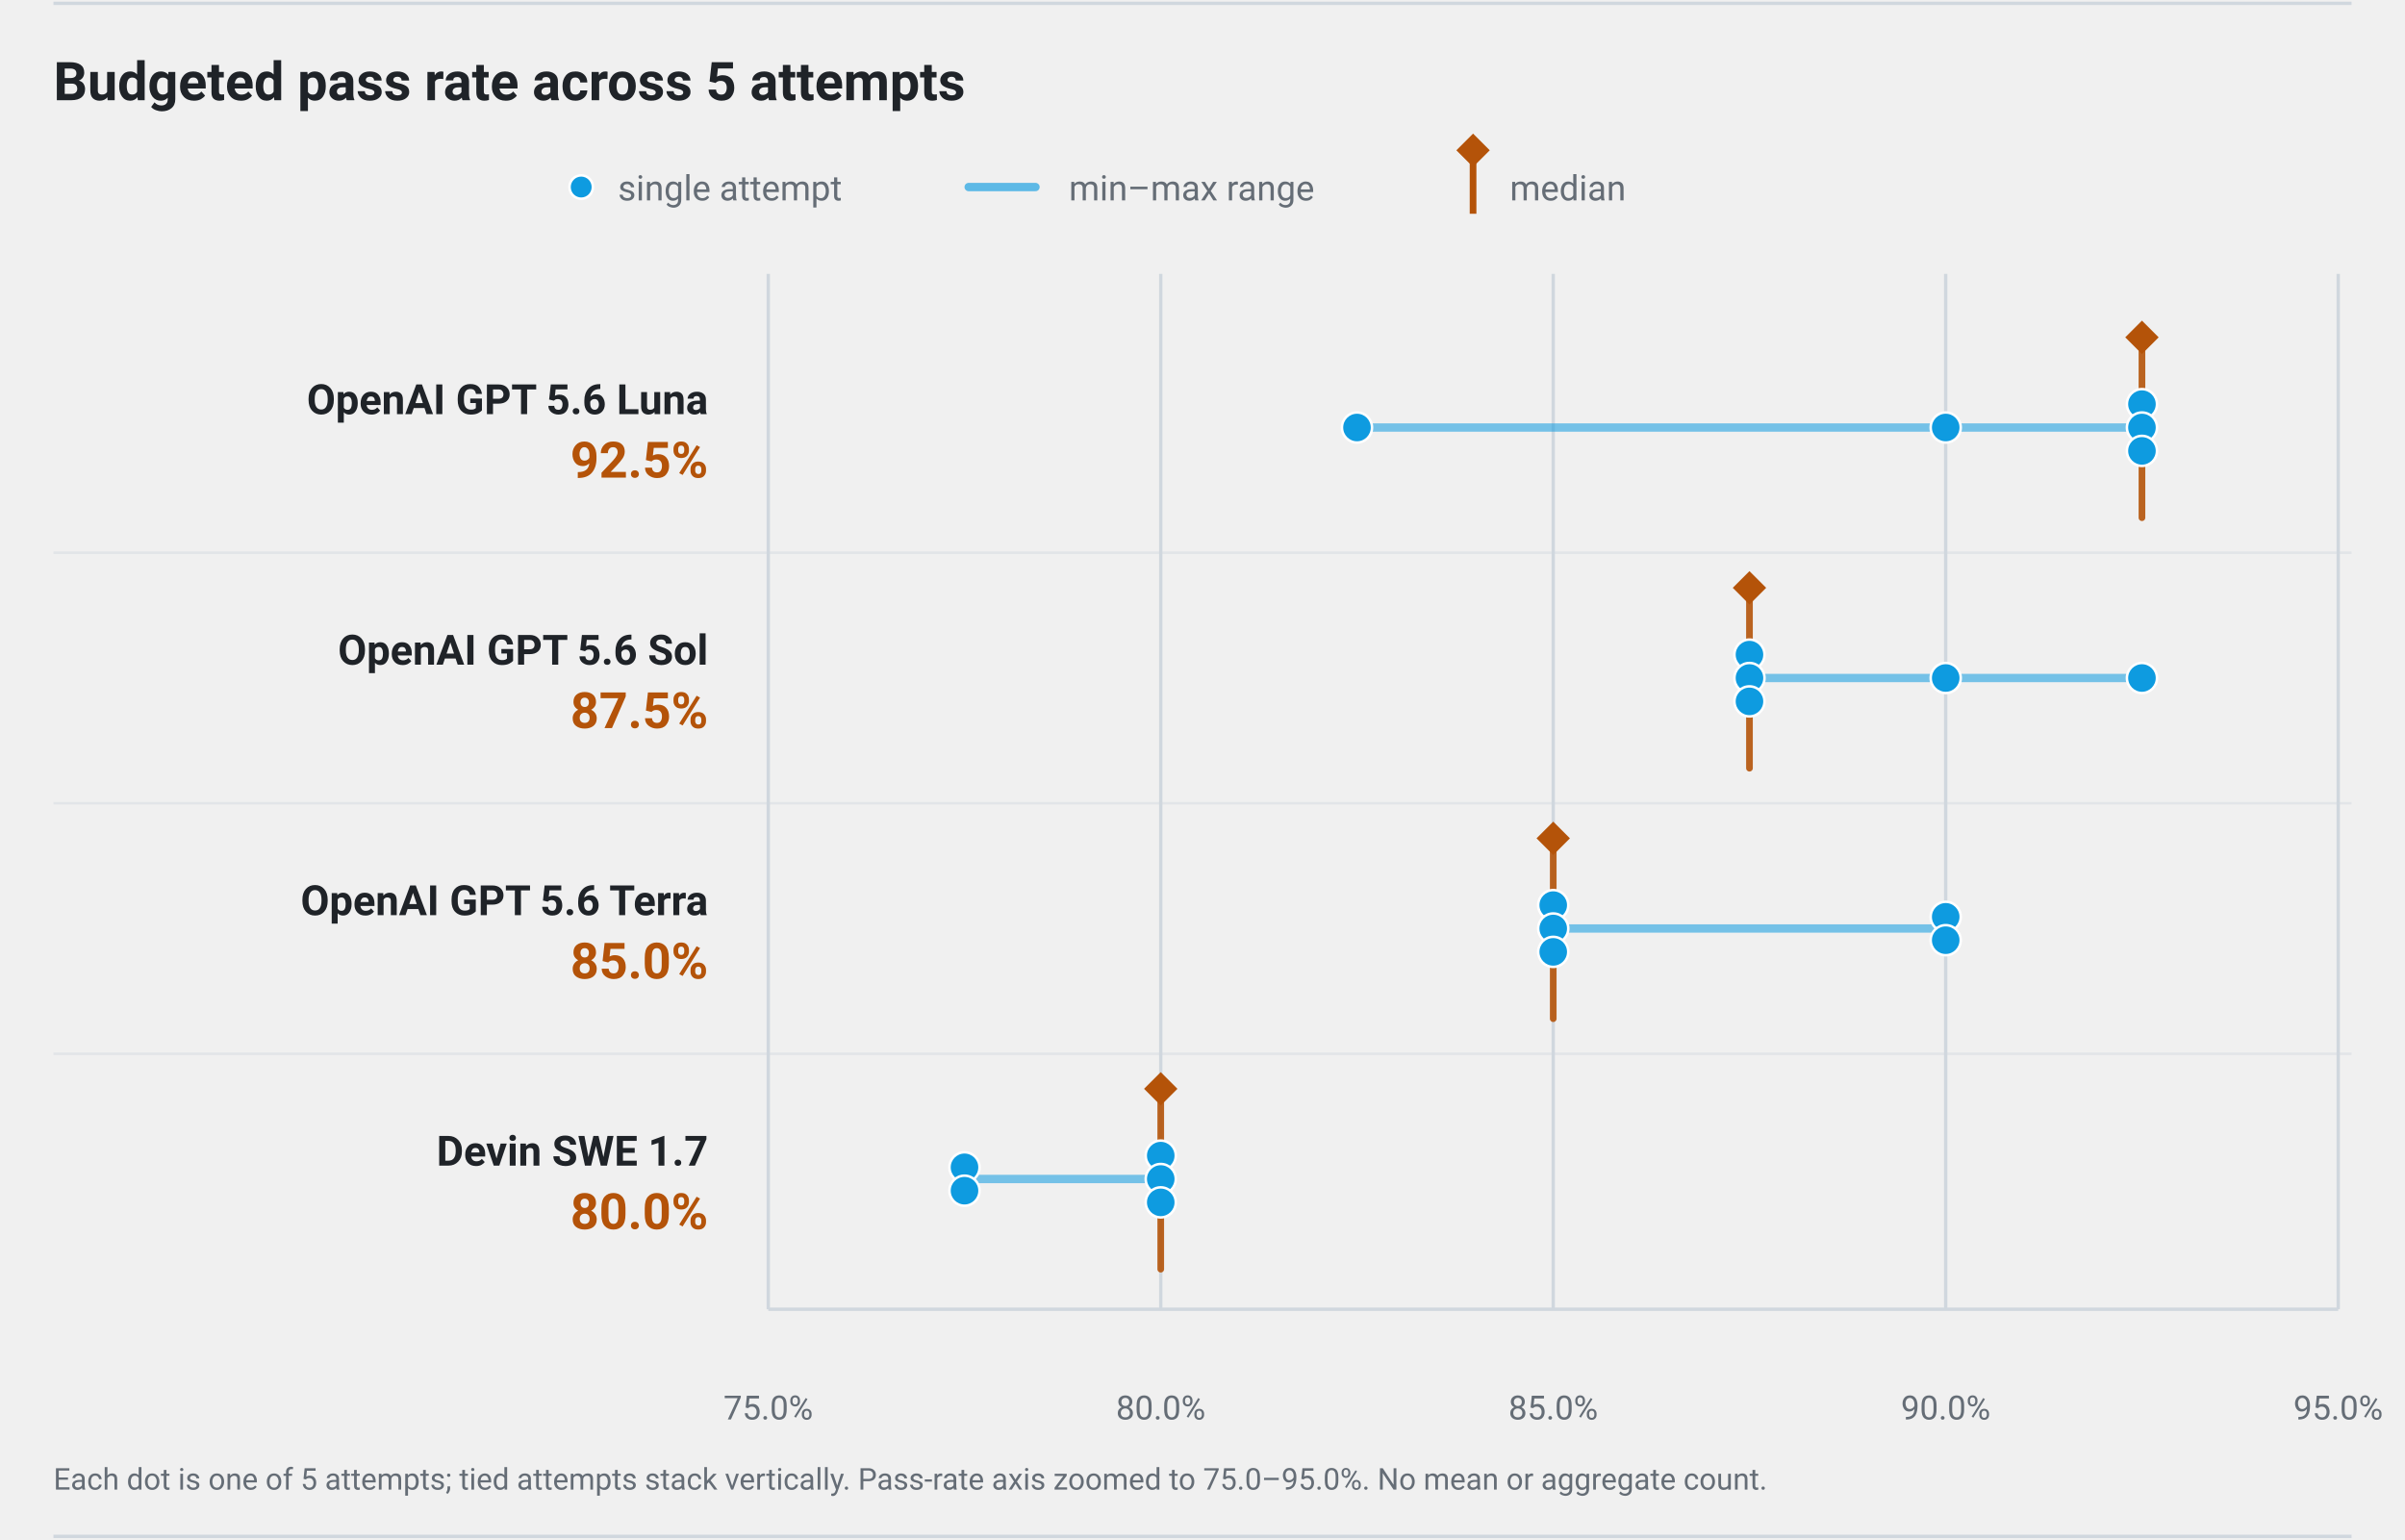
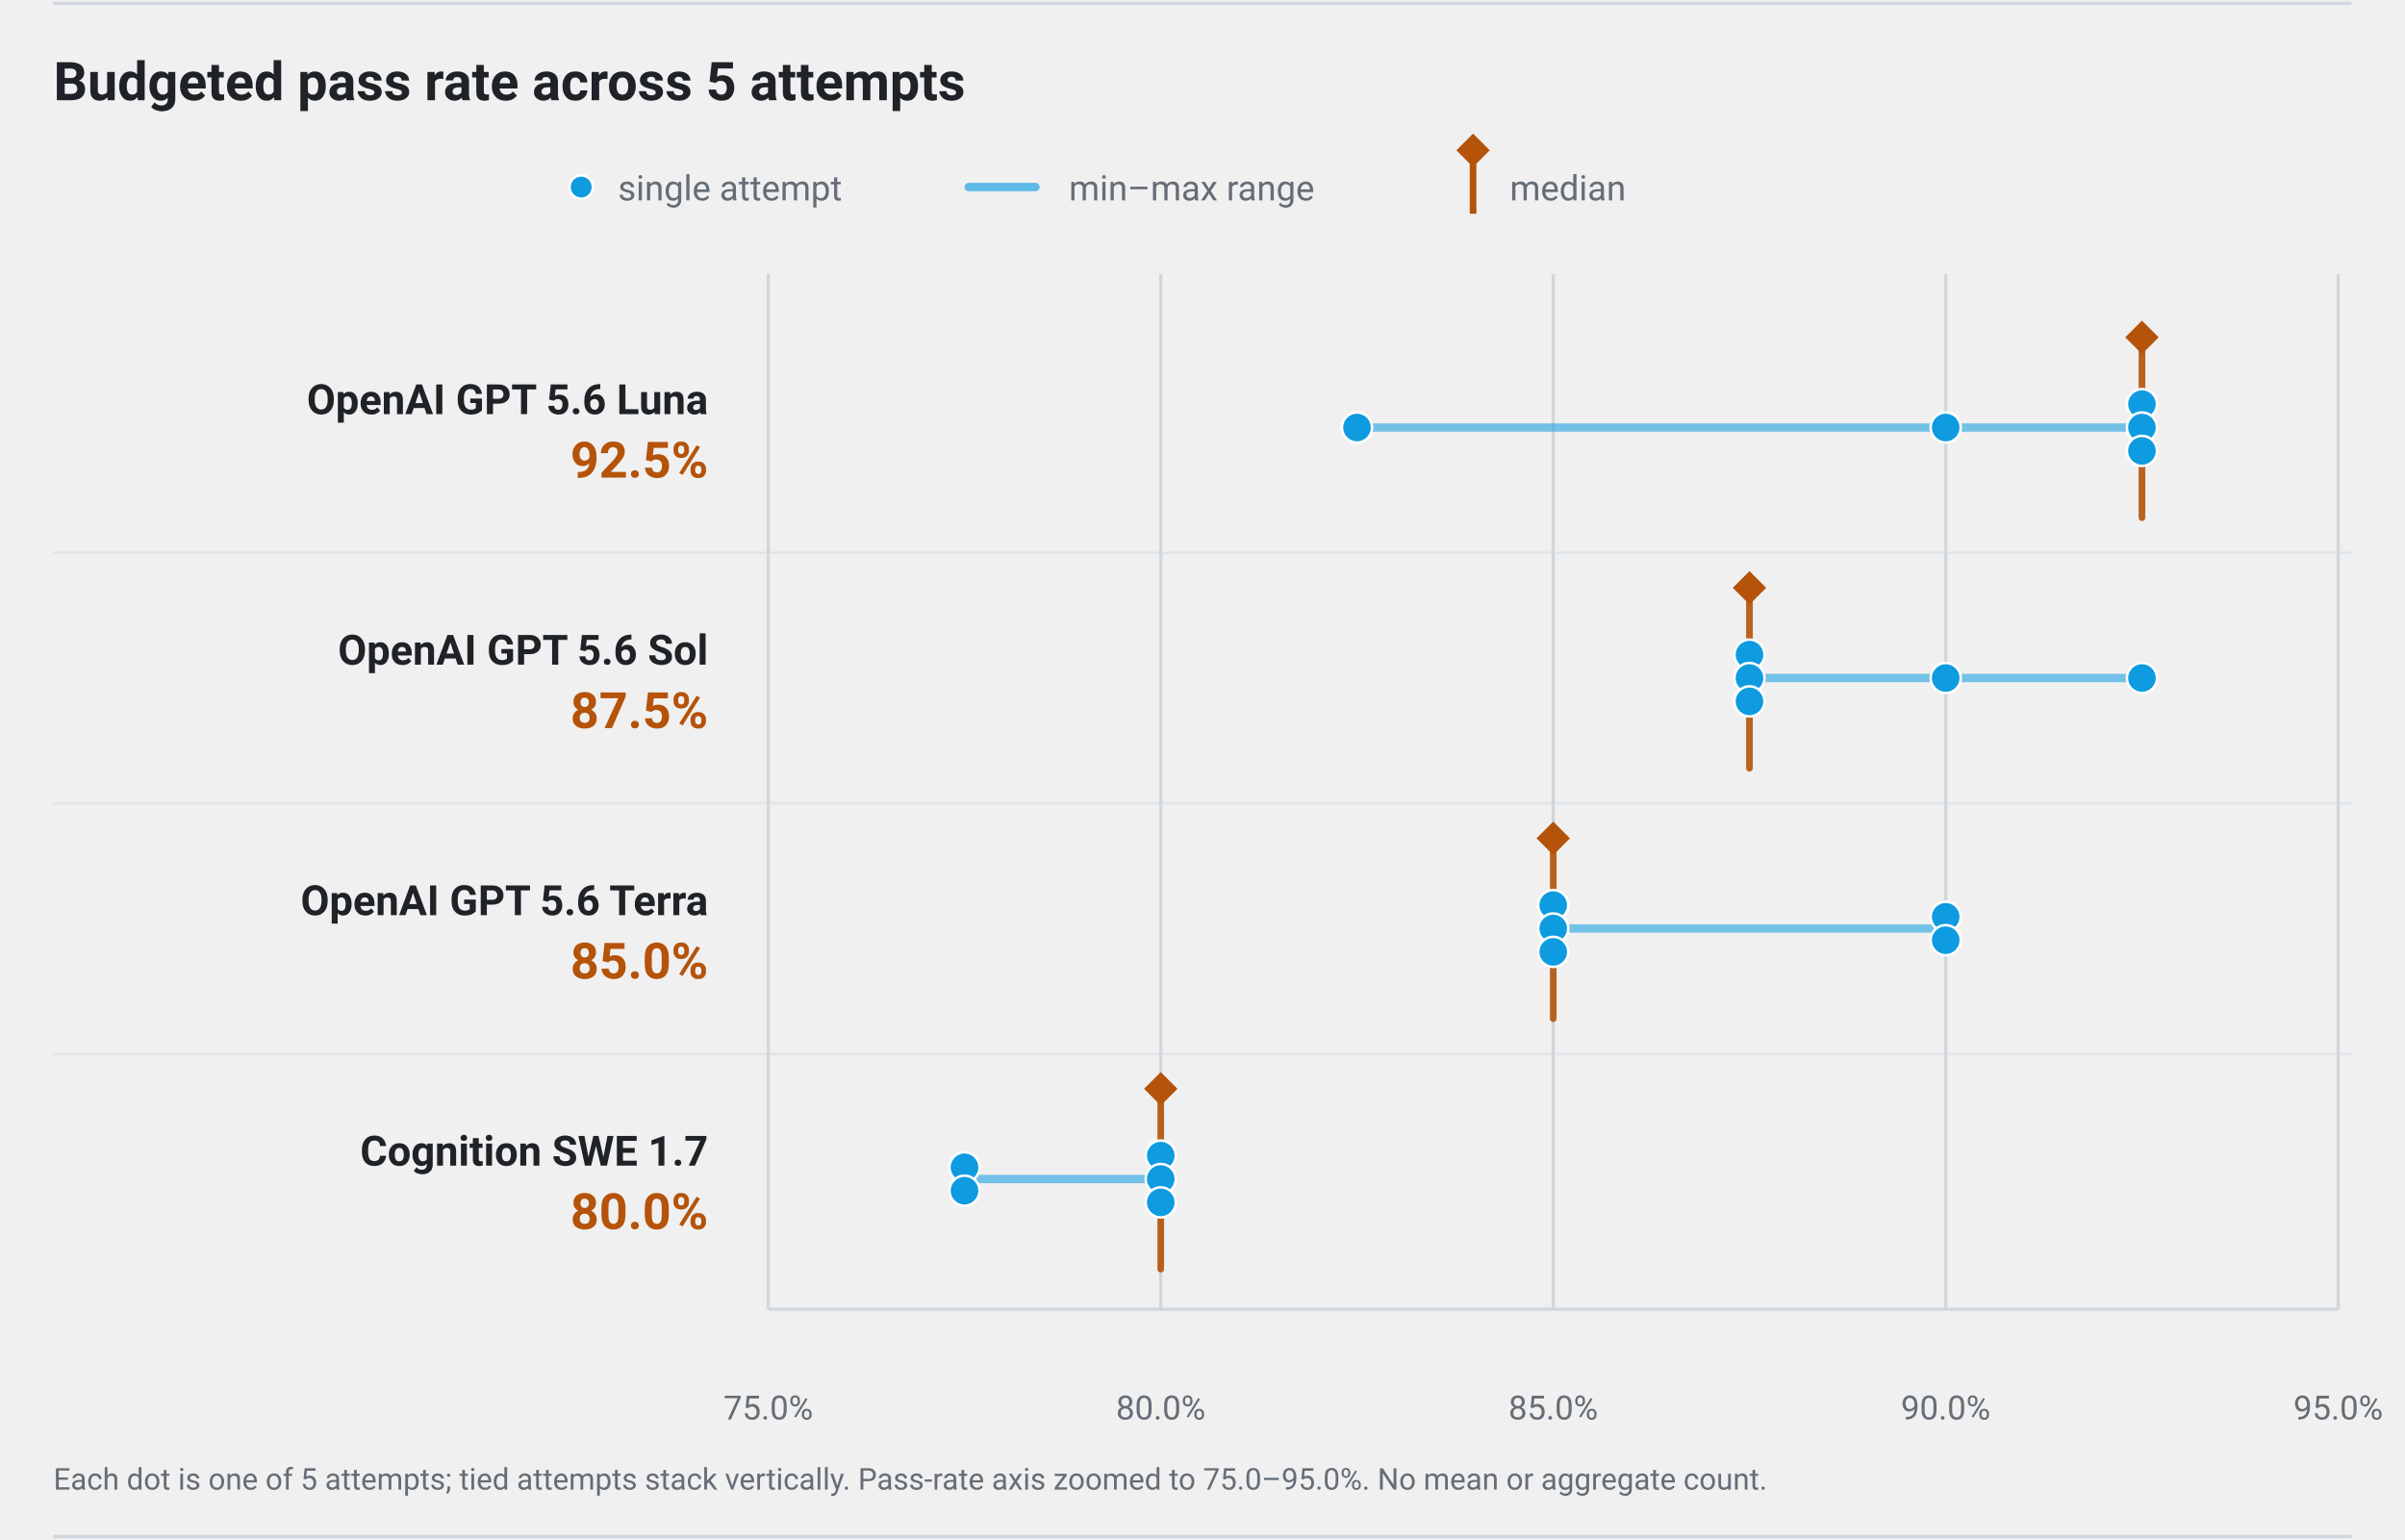
<svg xmlns="http://www.w3.org/2000/svg" width="720" height="461" viewBox="0 0 720 461" role="img" aria-labelledby="qbd-title qbd-desc" font-family="ui-sans-serif,system-ui,-apple-system,Segoe UI,Roboto,Helvetica,Arial,sans-serif">
  <line x1="16" y1="1" x2="704" y2="1" stroke="#D0D7DE" stroke-width="1" />
  <text x="16" y="30" fill="#1F2328" font-size="16" font-weight="650">Budgeted pass rate across 5 attempts</text>
  <circle cx="174" cy="56" r="3.5" fill="#0E9BE0" stroke="#FFFFFF" stroke-width=".75" />
  <text x="185" y="60" fill="#656D76" font-size="10.5">single attempt</text>
  <line x1="290" y1="56" x2="310" y2="56" stroke="#0E9BE0" stroke-width="2.5" stroke-linecap="round" opacity=".65" />
  <text x="320" y="60" fill="#656D76" font-size="10.5">min–max range</text>
  <line x1="441" y1="45" x2="441" y2="64" stroke="#B45309" stroke-width="2" />
  <polygon points="441,40 446,45 441,50 436,45" fill="#B45309" />
  <text x="452" y="60" fill="#656D76" font-size="10.5">median</text>
  <line x1="230.00" y1="82" x2="230.00" y2="392" stroke="#D0D7DE" stroke-width="1" />
  <text x="230.00" y="425" text-anchor="middle" fill="#656D76" font-size="10">75.0%</text>
  <line x1="347.50" y1="82" x2="347.50" y2="392" stroke="#D0D7DE" stroke-width="1" />
  <text x="347.50" y="425" text-anchor="middle" fill="#656D76" font-size="10">80.0%</text>
  <line x1="465.00" y1="82" x2="465.00" y2="392" stroke="#D0D7DE" stroke-width="1" />
  <text x="465.00" y="425" text-anchor="middle" fill="#656D76" font-size="10">85.0%</text>
  <line x1="582.50" y1="82" x2="582.50" y2="392" stroke="#D0D7DE" stroke-width="1" />
  <text x="582.50" y="425" text-anchor="middle" fill="#656D76" font-size="10">90.0%</text>
  <line x1="700.00" y1="82" x2="700.00" y2="392" stroke="#D0D7DE" stroke-width="1" />
  <text x="700.00" y="425" text-anchor="middle" fill="#656D76" font-size="10">95.0%</text>
  <line x1="230" y1="392" x2="700" y2="392" stroke="#D0D7DE" stroke-width="1" />
  <text x="212" y="124" text-anchor="end" fill="#1F2328" font-size="12.5" font-weight="600">OpenAI GPT 5.6 Luna</text>
  <text x="212" y="143" text-anchor="end" fill="#B45309" font-size="15" font-weight="700">92.5%</text>
  <line x1="406.25" y1="128" x2="641.25" y2="128" stroke="#0E9BE0" stroke-width="2.5" stroke-linecap="round" opacity=".55" />
  <line x1="641.25" y1="101" x2="641.25" y2="155" stroke="#B45309" stroke-width="2" stroke-linecap="round" opacity=".9" />
  <circle cx="406.25" cy="128.00" r="4.5" fill="#0E9BE0" stroke="#FFFFFF" stroke-width=".75" />
  <circle cx="582.50" cy="128.00" r="4.5" fill="#0E9BE0" stroke="#FFFFFF" stroke-width=".75" />
  <circle cx="641.25" cy="121.00" r="4.5" fill="#0E9BE0" stroke="#FFFFFF" stroke-width=".75" />
  <circle cx="641.25" cy="128.00" r="4.5" fill="#0E9BE0" stroke="#FFFFFF" stroke-width=".75" />
  <circle cx="641.25" cy="135.00" r="4.5" fill="#0E9BE0" stroke="#FFFFFF" stroke-width=".75" />
  <polygon points="641.25,96 646.25,101 641.25,106 636.25,101" fill="#B45309" />
  <line x1="16" y1="165.50" x2="704" y2="165.50" stroke="#D0D7DE" stroke-width=".75" opacity=".45" />
  <text x="212" y="199" text-anchor="end" fill="#1F2328" font-size="12.5" font-weight="600">OpenAI GPT 5.6 Sol</text>
  <text x="212" y="218" text-anchor="end" fill="#B45309" font-size="15" font-weight="700">87.5%</text>
  <line x1="523.75" y1="203" x2="641.25" y2="203" stroke="#0E9BE0" stroke-width="2.5" stroke-linecap="round" opacity=".55" />
  <line x1="523.75" y1="176" x2="523.75" y2="230" stroke="#B45309" stroke-width="2" stroke-linecap="round" opacity=".9" />
  <circle cx="523.75" cy="196.00" r="4.5" fill="#0E9BE0" stroke="#FFFFFF" stroke-width=".75" />
  <circle cx="523.75" cy="203.00" r="4.5" fill="#0E9BE0" stroke="#FFFFFF" stroke-width=".75" />
  <circle cx="523.75" cy="210.00" r="4.5" fill="#0E9BE0" stroke="#FFFFFF" stroke-width=".75" />
  <circle cx="582.50" cy="203.00" r="4.5" fill="#0E9BE0" stroke="#FFFFFF" stroke-width=".75" />
  <circle cx="641.25" cy="203.00" r="4.5" fill="#0E9BE0" stroke="#FFFFFF" stroke-width=".75" />
  <polygon points="523.75,171 528.75,176 523.75,181 518.75,176" fill="#B45309" />
  <line x1="16" y1="240.50" x2="704" y2="240.50" stroke="#D0D7DE" stroke-width=".75" opacity=".45" />
  <text x="212" y="274" text-anchor="end" fill="#1F2328" font-size="12.5" font-weight="600">OpenAI GPT 5.6 Terra</text>
  <text x="212" y="293" text-anchor="end" fill="#B45309" font-size="15" font-weight="700">85.0%</text>
  <line x1="465.00" y1="278" x2="582.50" y2="278" stroke="#0E9BE0" stroke-width="2.5" stroke-linecap="round" opacity=".55" />
  <line x1="465.00" y1="251" x2="465.00" y2="305" stroke="#B45309" stroke-width="2" stroke-linecap="round" opacity=".9" />
  <circle cx="465.00" cy="271.00" r="4.5" fill="#0E9BE0" stroke="#FFFFFF" stroke-width=".75" />
  <circle cx="465.00" cy="278.00" r="4.5" fill="#0E9BE0" stroke="#FFFFFF" stroke-width=".75" />
  <circle cx="465.00" cy="285.00" r="4.5" fill="#0E9BE0" stroke="#FFFFFF" stroke-width=".75" />
  <circle cx="582.50" cy="274.50" r="4.5" fill="#0E9BE0" stroke="#FFFFFF" stroke-width=".75" />
  <circle cx="582.50" cy="281.50" r="4.5" fill="#0E9BE0" stroke="#FFFFFF" stroke-width=".75" />
  <polygon points="465.00,246 470.00,251 465.00,256 460.00,251" fill="#B45309" />
  <line x1="16" y1="315.50" x2="704" y2="315.50" stroke="#D0D7DE" stroke-width=".75" opacity=".45" />
-   <text x="212" y="349" text-anchor="end" fill="#1F2328" font-size="12.5" font-weight="600">Devin SWE 1.7</text>
+   <text x="212" y="349" text-anchor="end" fill="#1F2328" font-size="12.5" font-weight="600">Cognition SWE 1.7</text>
  <text x="212" y="368" text-anchor="end" fill="#B45309" font-size="15" font-weight="700">80.0%</text>
  <line x1="288.75" y1="353" x2="347.50" y2="353" stroke="#0E9BE0" stroke-width="2.5" stroke-linecap="round" opacity=".55" />
  <line x1="347.50" y1="326" x2="347.50" y2="380" stroke="#B45309" stroke-width="2" stroke-linecap="round" opacity=".9" />
  <circle cx="288.75" cy="349.50" r="4.5" fill="#0E9BE0" stroke="#FFFFFF" stroke-width=".75" />
  <circle cx="288.75" cy="356.50" r="4.5" fill="#0E9BE0" stroke="#FFFFFF" stroke-width=".75" />
  <circle cx="347.50" cy="346.00" r="4.5" fill="#0E9BE0" stroke="#FFFFFF" stroke-width=".75" />
  <circle cx="347.50" cy="353.00" r="4.5" fill="#0E9BE0" stroke="#FFFFFF" stroke-width=".75" />
  <circle cx="347.50" cy="360.00" r="4.5" fill="#0E9BE0" stroke="#FFFFFF" stroke-width=".75" />
  <polygon points="347.50,321 352.50,326 347.50,331 342.50,326" fill="#B45309" />
  <text x="16" y="446" fill="#656D76" font-size="9">Each dot is one of 5 attempts; tied attempts stack vertically. Pass-rate axis zoomed to 75.0–95.0%. No mean or aggregate count.</text>
  <line x1="16" y1="460" x2="704" y2="460" stroke="#D0D7DE" stroke-width="1" />
</svg>
